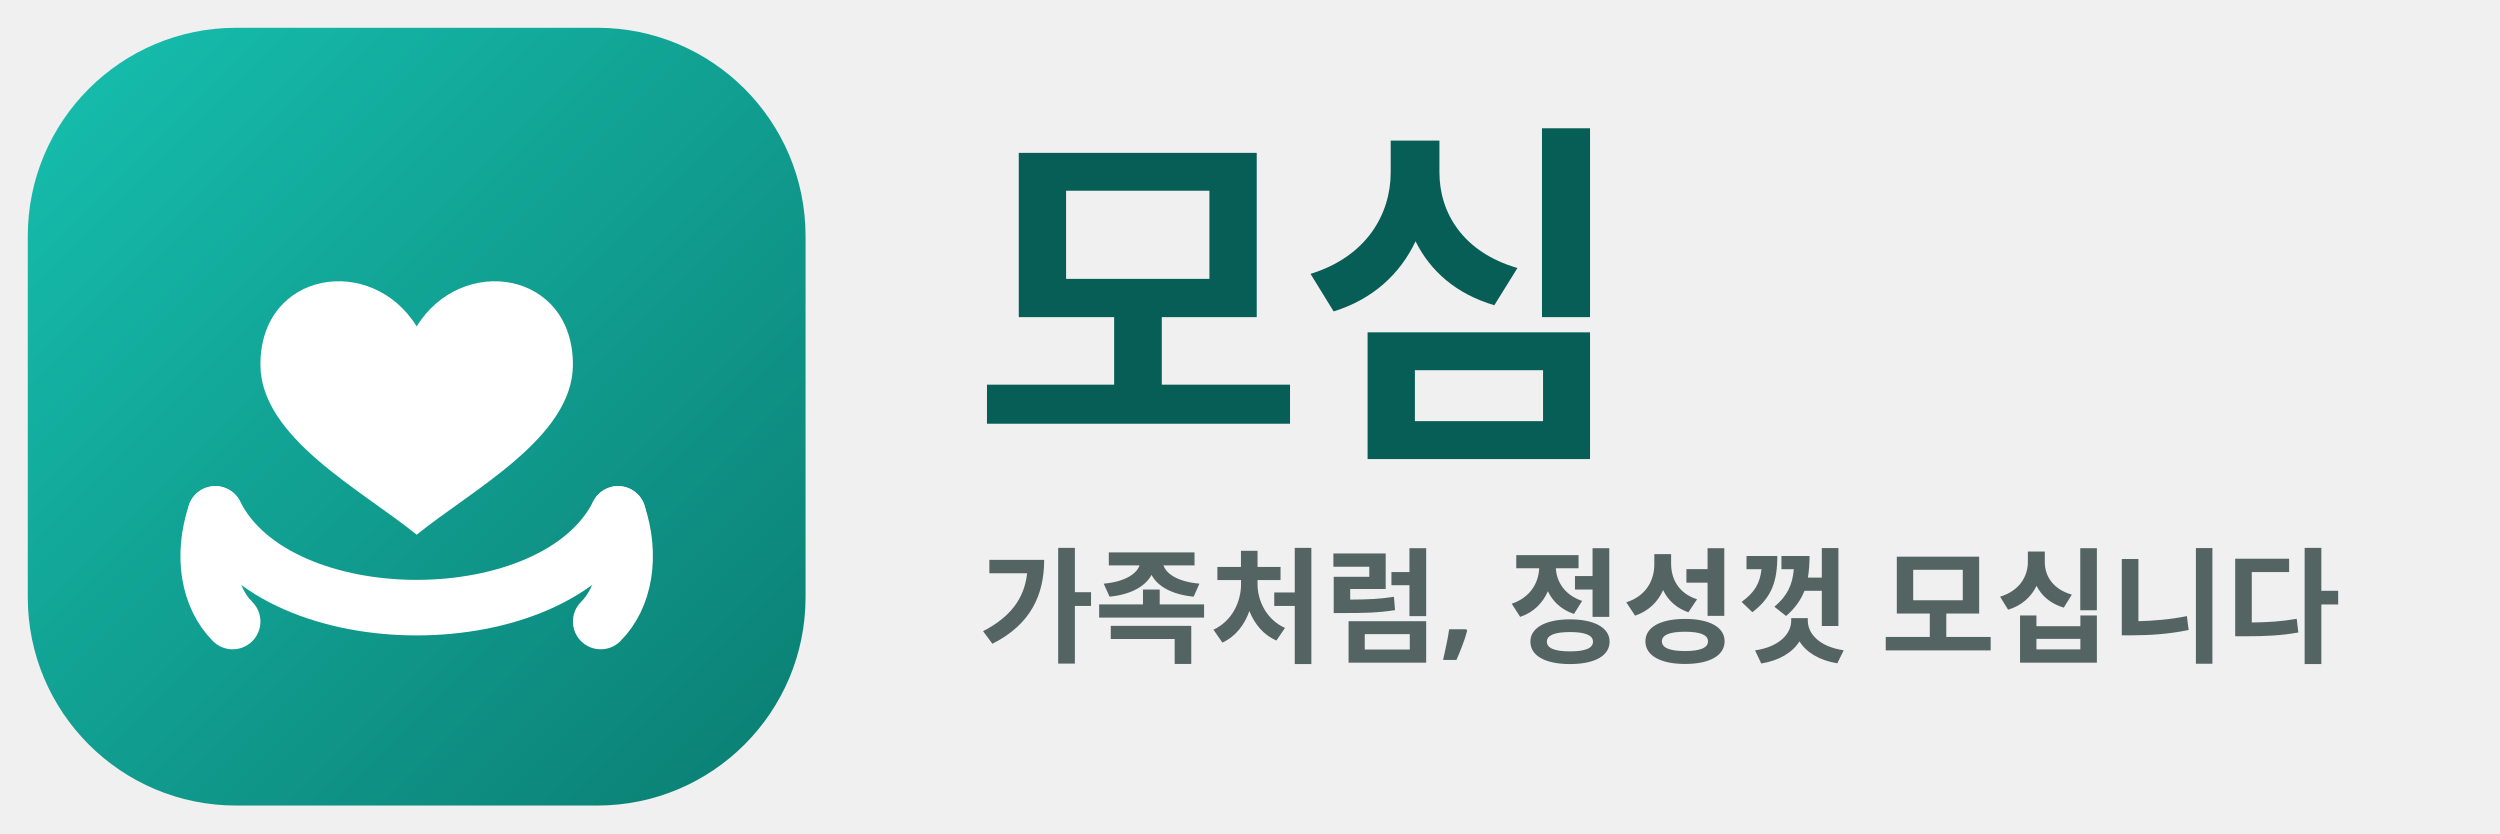
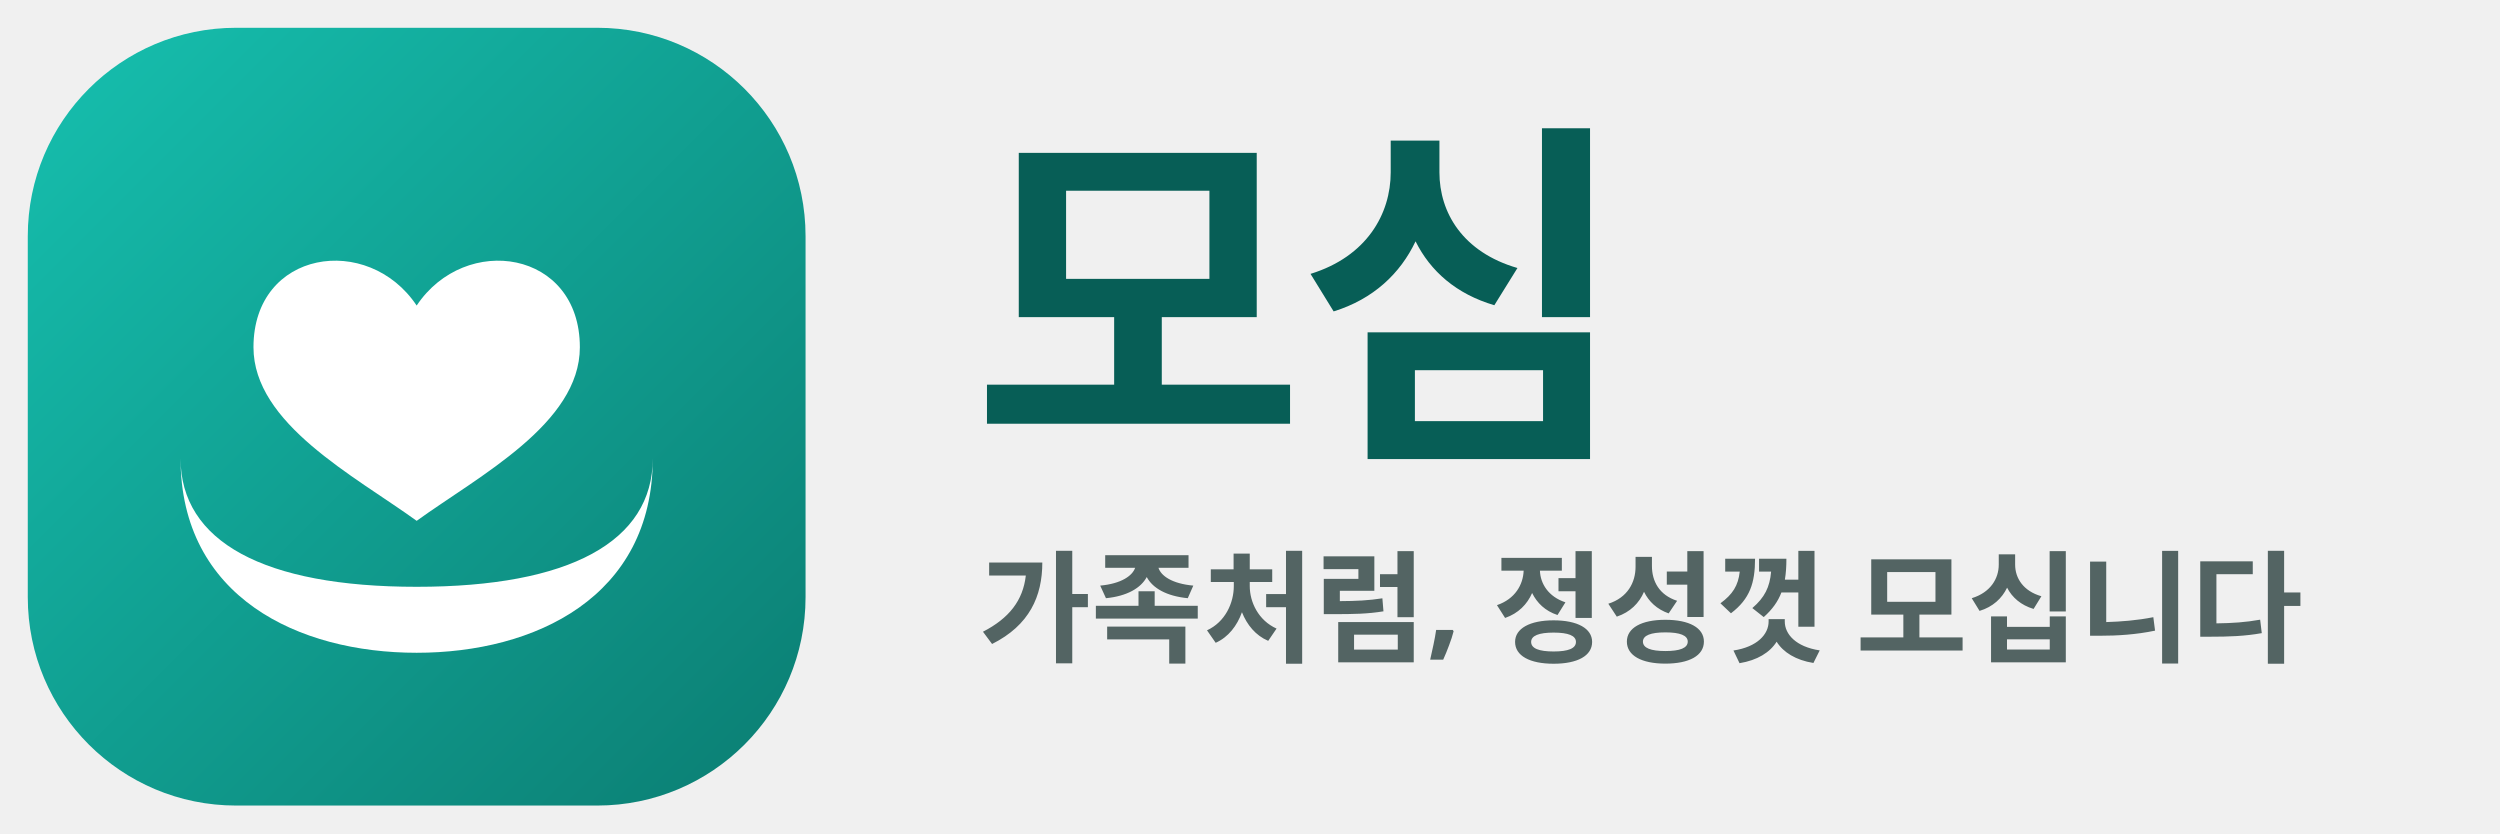
<svg xmlns="http://www.w3.org/2000/svg" viewBox="0 0 360 120" width="360" height="120" role="img" aria-label="모심 로고">
  <defs>
    <linearGradient id="lg" x1="0" y1="0" x2="1" y2="1">
      <stop offset="0" stop-color="#16c0af" />
      <stop offset="1" stop-color="#0b7d72" />
    </linearGradient>
  </defs>
  <rect x="4" y="4" width="112" height="112" rx="30" fill="url(#lg)" />
-   <path d="M60 47 C53.5 36.5 37.5 39 37.5 52.5 C37.5 63 52 70.5 60 77 C68 70.5 82.5 63 82.5 52.5 C82.5 39 66.5 36.5 60 47 Z" fill="#ffffff" />
-   <path d="M31 74 C40 92 80 92 89 74" fill="none" stroke="#ffffff" stroke-width="8" stroke-linecap="round" />
-   <path d="M31 74 C29 80 30 86 33.5 89.5" fill="none" stroke="#ffffff" stroke-width="8" stroke-linecap="round" />
-   <path d="M89 74 C91 80 90 86 86.5 89.5" fill="none" stroke="#ffffff" stroke-width="8" stroke-linecap="round" />
+   <path d="M60 44 C53 33.5 36.5 36 36.5 50 C36.5 61 51 68.5 60 75 C69 68.5 83.5 61 83.5 50 C83.5 36 67 33.5 60 44 Z" fill="#ffffff" />
+   <path d="M26 66 C26 86 43 94 60 94 C77 94 94 86 94 66 C94 78 82 84.5 60 84.5 C38 84.5 26 78 26 66 Z" fill="#ffffff" />
  <text x="140" y="62" font-family="Pretendard, 'Apple SD Gothic Neo', 'Malgun Gothic', sans-serif" font-size="52" font-weight="800" fill="#075e56" letter-spacing="-1">모심</text>
-   <text x="141" y="94" font-family="Pretendard, 'Apple SD Gothic Neo', 'Malgun Gothic', sans-serif" font-size="18" font-weight="600" fill="#536463">가족처럼, 정성껏 모십니다</text>
+   <text x="141" y="94" font-family="Pretendard, 'Apple SD Gothic Neo', 'Malgun Gothic', sans-serif" font-size="17.5" font-weight="600" fill="#536463">가족처럼, 정성껏 모십니다</text>
</svg>
